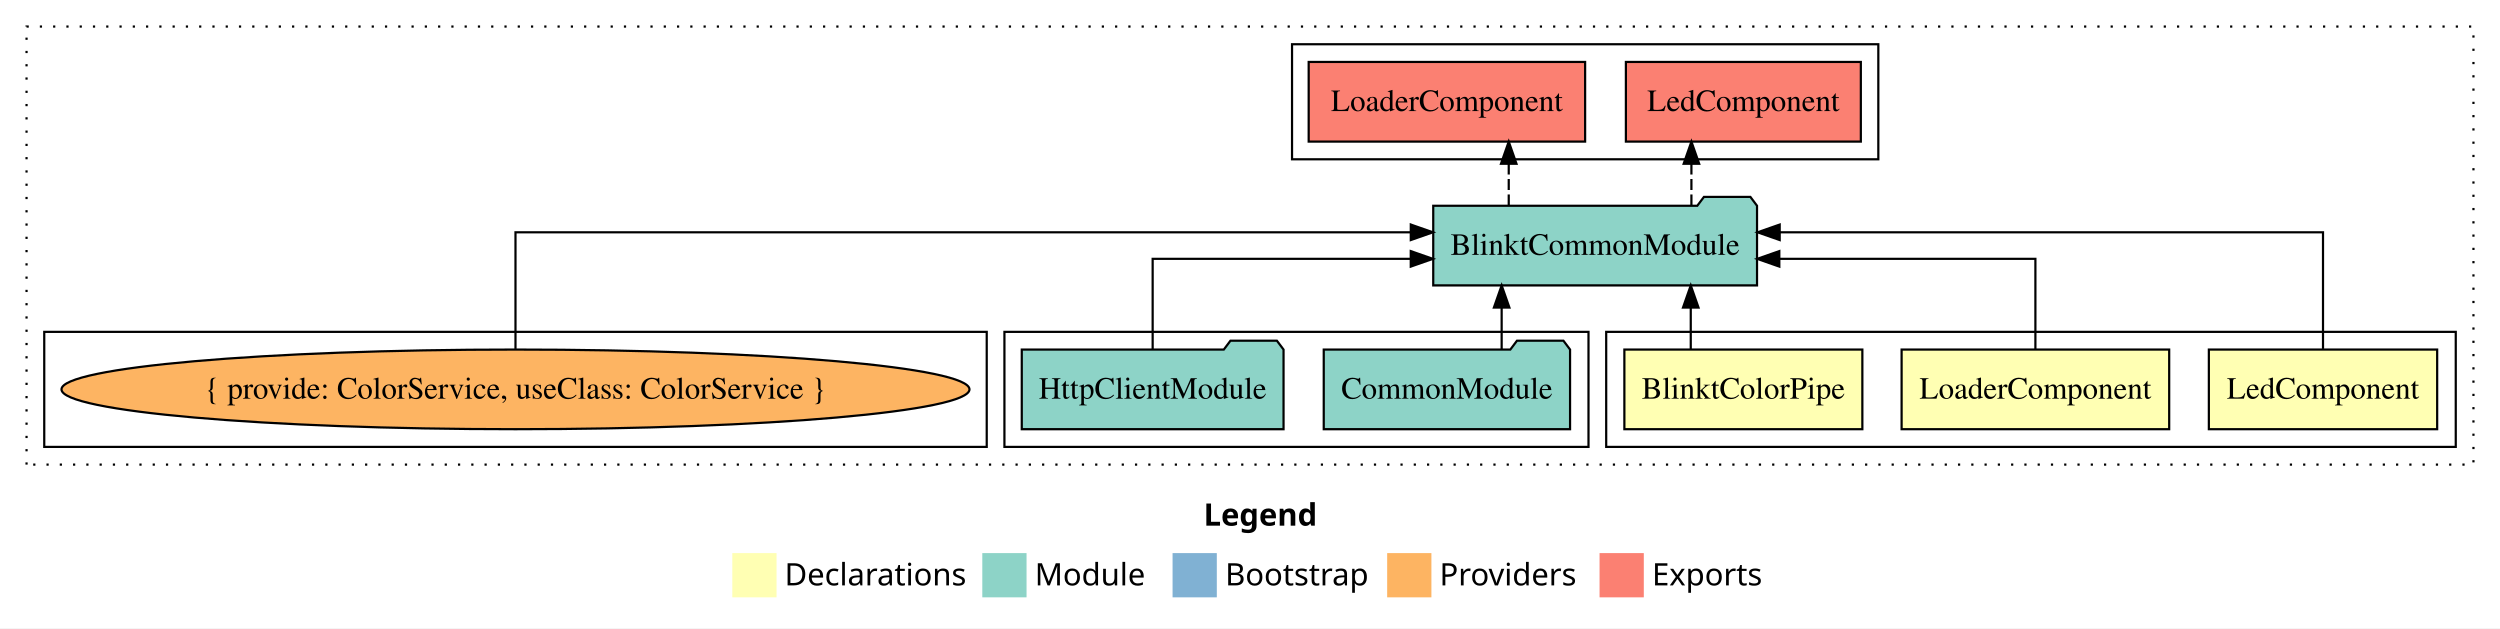
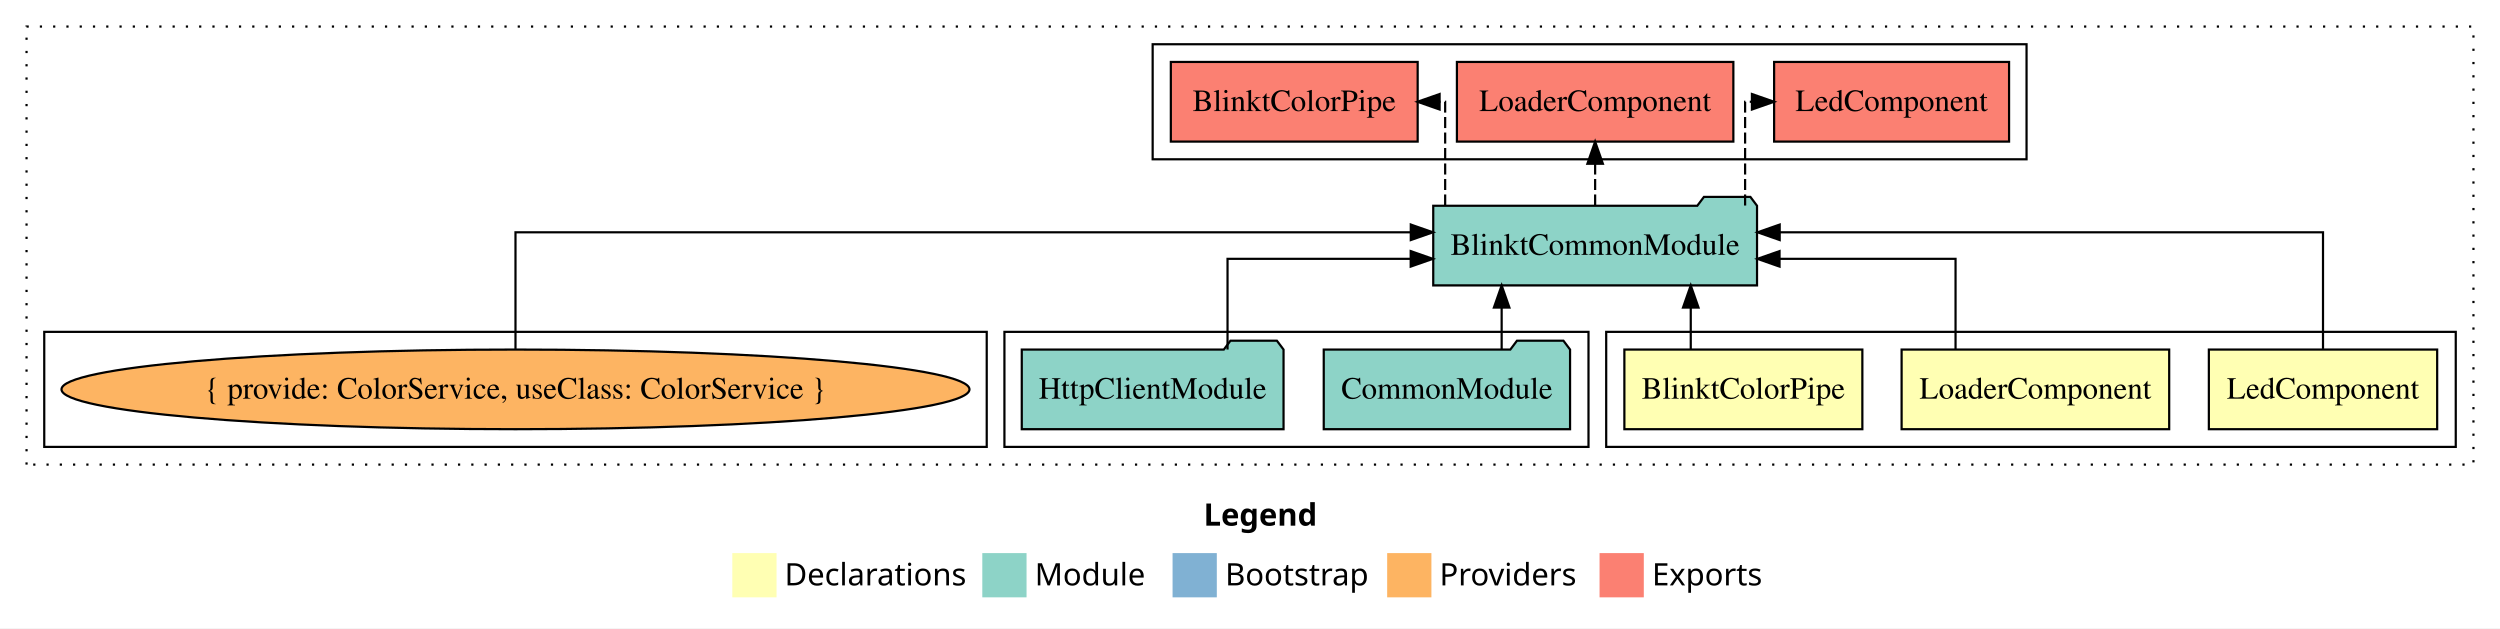
<svg xmlns="http://www.w3.org/2000/svg" width="1130pt" height="284pt" viewBox="0.00 0.00 1130.00 284.00">
  <g id="graph0" class="graph" transform="scale(1 1) rotate(0) translate(4 280)">
    <polygon fill="#ffffff" stroke="transparent" points="-4,4 -4,-280 1126,-280 1126,4 -4,4" />
    <text text-anchor="start" x="540.009" y="-42.4" font-family="sans-serif" font-weight="bold" font-size="14.00" fill="#000000">Legend</text>
    <polygon fill="#ffffb3" stroke="transparent" points="327,-10 327,-30 347,-30 347,-10 327,-10" />
    <text text-anchor="start" x="350.629" y="-15.4" font-family="sans-serif" font-size="14.00" fill="#000000">  Declarations</text>
    <polygon fill="#8dd3c7" stroke="transparent" points="440,-10 440,-30 460,-30 460,-10 440,-10" />
    <text text-anchor="start" x="463.725" y="-15.4" font-family="sans-serif" font-size="14.00" fill="#000000">  Module</text>
    <polygon fill="#80b1d3" stroke="transparent" points="526,-10 526,-30 546,-30 546,-10 526,-10" />
    <text text-anchor="start" x="549.781" y="-15.4" font-family="sans-serif" font-size="14.00" fill="#000000">  Bootstrap</text>
    <polygon fill="#fdb462" stroke="transparent" points="623,-10 623,-30 643,-30 643,-10 623,-10" />
    <text text-anchor="start" x="646.673" y="-15.4" font-family="sans-serif" font-size="14.00" fill="#000000">  Providers</text>
    <polygon fill="#fb8072" stroke="transparent" points="719,-10 719,-30 739,-30 739,-10 719,-10" />
    <text text-anchor="start" x="742.726" y="-15.4" font-family="sans-serif" font-size="14.00" fill="#000000">  Exports</text>
    <g id="clust1" class="cluster">
      <polygon fill="none" stroke="#000000" stroke-dasharray="1,5" points="8,-70 8,-268 1114,-268 1114,-70 8,-70" />
    </g>
    <g id="clust2" class="cluster">
      <polygon fill="none" stroke="#000000" points="722,-78 722,-130 1106,-130 1106,-78 722,-78" />
    </g>
    <g id="clust6" class="cluster">
      <polygon fill="none" stroke="#000000" points="450,-78 450,-130 714,-130 714,-78 450,-78" />
    </g>
    <g id="clust7" class="cluster">
-       <polygon fill="none" stroke="#000000" points="580,-208 580,-260 845,-260 845,-208 580,-208" />
+       <polygon fill="none" stroke="#000000" points="517,-208 517,-260 912,-260 912,-208 517,-208" />
    </g>
    <g id="clust9" class="cluster">
      <polygon fill="none" stroke="#000000" points="16,-78 16,-130 442,-130 442,-78 16,-78" />
    </g>
    <g id="node1" class="node">
      <polygon fill="#ffffb3" stroke="#000000" points="1097.6,-122 994.4,-122 994.4,-86 1097.6,-86 1097.6,-122" />
      <text text-anchor="middle" x="1046" y="-99.8" font-family="Times,serif" font-size="14.00" fill="#000000">LedComponent</text>
    </g>
    <g id="node4" class="node">
      <polygon fill="#8dd3c7" stroke="#000000" points="790.176,-187 787.176,-191 766.176,-191 763.176,-187 643.824,-187 643.824,-151 790.176,-151 790.176,-187" />
      <text text-anchor="middle" x="717" y="-164.8" font-family="Times,serif" font-size="14.00" fill="#000000">BlinktCommonModule</text>
    </g>
    <g id="edge1" class="edge">
      <path fill="none" stroke="#000000" d="M1046,-122.284C1046,-143.321 1046,-175 1046,-175 1046,-175 800.424,-175 800.424,-175" />
      <polygon fill="#000000" stroke="#000000" points="800.425,-171.5 790.424,-175 800.424,-178.5 800.425,-171.5" />
    </g>
    <g id="node2" class="node">
      <polygon fill="#ffffb3" stroke="#000000" points="976.475,-122 855.525,-122 855.525,-86 976.475,-86 976.475,-122" />
      <text text-anchor="middle" x="916" y="-99.8" font-family="Times,serif" font-size="14.00" fill="#000000">LoaderComponent</text>
    </g>
    <g id="edge2" class="edge">
-       <path fill="none" stroke="#000000" d="M916,-122.022C916,-139.373 916,-163 916,-163 916,-163 800.253,-163 800.253,-163" />
-       <polygon fill="#000000" stroke="#000000" points="800.253,-159.5 790.253,-163 800.252,-166.5 800.253,-159.5" />
+       <path fill="none" stroke="#000000" d="M879.906,-122.022C879.906,-139.373 879.906,-163 879.906,-163 879.906,-163 800.351,-163 800.351,-163" />
+       <polygon fill="#000000" stroke="#000000" points="800.352,-159.5 790.351,-163 800.351,-166.5 800.352,-159.5" />
    </g>
    <g id="node3" class="node">
      <polygon fill="#ffffb3" stroke="#000000" points="837.784,-122 730.216,-122 730.216,-86 837.784,-86 837.784,-122" />
      <text text-anchor="middle" x="784" y="-99.8" font-family="Times,serif" font-size="14.00" fill="#000000">BlinktColorPipe</text>
    </g>
    <g id="edge3" class="edge">
      <path fill="none" stroke="#000000" d="M760.223,-122.106C760.223,-122.106 760.223,-140.991 760.223,-140.991" />
      <polygon fill="#000000" stroke="#000000" points="756.723,-140.991 760.223,-150.991 763.723,-140.991 756.723,-140.991" />
    </g>
    <g id="node7" class="node">
-       <polygon fill="#fb8072" stroke="#000000" points="837.1,-252 730.9,-252 730.9,-216 837.1,-216 837.1,-252" />
-       <text text-anchor="middle" x="784" y="-229.8" font-family="Times,serif" font-size="14.00" fill="#000000">LedComponent </text>
+       <polygon fill="#fb8072" stroke="#000000" points="904.1,-252 797.9,-252 797.9,-216 904.1,-216 904.1,-252" />
+       <text text-anchor="middle" x="851" y="-229.8" font-family="Times,serif" font-size="14.00" fill="#000000">LedComponent </text>
    </g>
    <g id="edge6" class="edge">
-       <path fill="none" stroke="#000000" stroke-dasharray="5,2" d="M760.519,-187.106C760.519,-187.106 760.519,-205.991 760.519,-205.991" />
-       <polygon fill="#000000" stroke="#000000" points="757.019,-205.991 760.519,-215.991 764.019,-205.991 757.019,-205.991" />
+       <path fill="none" stroke="#000000" stroke-dasharray="5,2" d="M784.788,-187.106C784.788,-206.339 784.788,-234 784.788,-234 784.788,-234 787.869,-234 787.869,-234" />
+       <polygon fill="#000000" stroke="#000000" points="787.869,-237.5 797.869,-234 787.869,-230.5 787.869,-237.5" />
    </g>
    <g id="node8" class="node">
-       <polygon fill="#fb8072" stroke="#000000" points="712.476,-252 587.524,-252 587.524,-216 712.476,-216 712.476,-252" />
-       <text text-anchor="middle" x="650" y="-229.8" font-family="Times,serif" font-size="14.00" fill="#000000">LoaderComponent </text>
+       <polygon fill="#fb8072" stroke="#000000" points="779.476,-252 654.524,-252 654.524,-216 779.476,-216 779.476,-252" />
+       <text text-anchor="middle" x="717" y="-229.8" font-family="Times,serif" font-size="14.00" fill="#000000">LoaderComponent </text>
    </g>
    <g id="edge7" class="edge">
-       <path fill="none" stroke="#000000" stroke-dasharray="5,2" d="M677.95,-187.106C677.95,-187.106 677.95,-205.991 677.95,-205.991" />
-       <polygon fill="#000000" stroke="#000000" points="674.45,-205.991 677.95,-215.991 681.45,-205.991 674.45,-205.991" />
+       <path fill="none" stroke="#000000" stroke-dasharray="5,2" d="M717,-187.106C717,-187.106 717,-205.991 717,-205.991" />
+       <polygon fill="#000000" stroke="#000000" points="713.5,-205.991 717,-215.991 720.5,-205.991 713.5,-205.991" />
+     </g>
+     <g id="node9" class="node">
+       <polygon fill="#fb8072" stroke="#000000" points="636.784,-252 525.216,-252 525.216,-216 636.784,-216 636.784,-252" />
+       <text text-anchor="middle" x="581" y="-229.8" font-family="Times,serif" font-size="14.00" fill="#000000">BlinktColorPipe </text>
+     </g>
+     <g id="edge8" class="edge">
+       <path fill="none" stroke="#000000" stroke-dasharray="5,2" d="M649.212,-187.106C649.212,-206.339 649.212,-234 649.212,-234 649.212,-234 646.701,-234 646.701,-234" />
+       <polygon fill="#000000" stroke="#000000" points="646.701,-230.5 636.701,-234 646.701,-237.5 646.701,-230.5" />
    </g>
    <g id="node5" class="node">
      <polygon fill="#8dd3c7" stroke="#000000" points="705.668,-122 702.668,-126 681.668,-126 678.668,-122 594.332,-122 594.332,-86 705.668,-86 705.668,-122" />
      <text text-anchor="middle" x="650" y="-99.8" font-family="Times,serif" font-size="14.00" fill="#000000">CommonModule</text>
    </g>
    <g id="edge4" class="edge">
      <path fill="none" stroke="#000000" d="M674.748,-122.106C674.748,-122.106 674.748,-140.991 674.748,-140.991" />
      <polygon fill="#000000" stroke="#000000" points="671.248,-140.991 674.748,-150.991 678.248,-140.991 671.248,-140.991" />
    </g>
    <g id="node6" class="node">
      <polygon fill="#8dd3c7" stroke="#000000" points="576.161,-122 573.161,-126 552.161,-126 549.161,-122 457.839,-122 457.839,-86 576.161,-86 576.161,-122" />
      <text text-anchor="middle" x="517" y="-99.8" font-family="Times,serif" font-size="14.00" fill="#000000">HttpClientModule</text>
    </g>
    <g id="edge5" class="edge">
-       <path fill="none" stroke="#000000" d="M517,-122.022C517,-139.373 517,-163 517,-163 517,-163 633.663,-163 633.663,-163" />
-       <polygon fill="#000000" stroke="#000000" points="633.663,-166.5 643.663,-163 633.663,-159.5 633.663,-166.5" />
+       <path fill="none" stroke="#000000" d="M550.844,-122.022C550.844,-139.373 550.844,-163 550.844,-163 550.844,-163 633.638,-163 633.638,-163" />
+       <polygon fill="#000000" stroke="#000000" points="633.638,-166.5 643.638,-163 633.638,-159.5 633.638,-166.5" />
    </g>
-     <g id="node9" class="node">
+     <g id="node10" class="node">
      <ellipse fill="#fdb462" stroke="#000000" cx="229" cy="-104" rx="205.203" ry="18" />
      <text text-anchor="middle" x="229" y="-99.8" font-family="Times,serif" font-size="14.00" fill="#000000">{ provide: ColorService, useClass: ColorService }</text>
    </g>
-     <g id="edge8" class="edge">
+     <g id="edge9" class="edge">
      <path fill="none" stroke="#000000" d="M229,-122.284C229,-143.321 229,-175 229,-175 229,-175 633.678,-175 633.678,-175" />
      <polygon fill="#000000" stroke="#000000" points="633.678,-178.5 643.678,-175 633.677,-171.5 633.678,-178.5" />
    </g>
  </g>
</svg>
